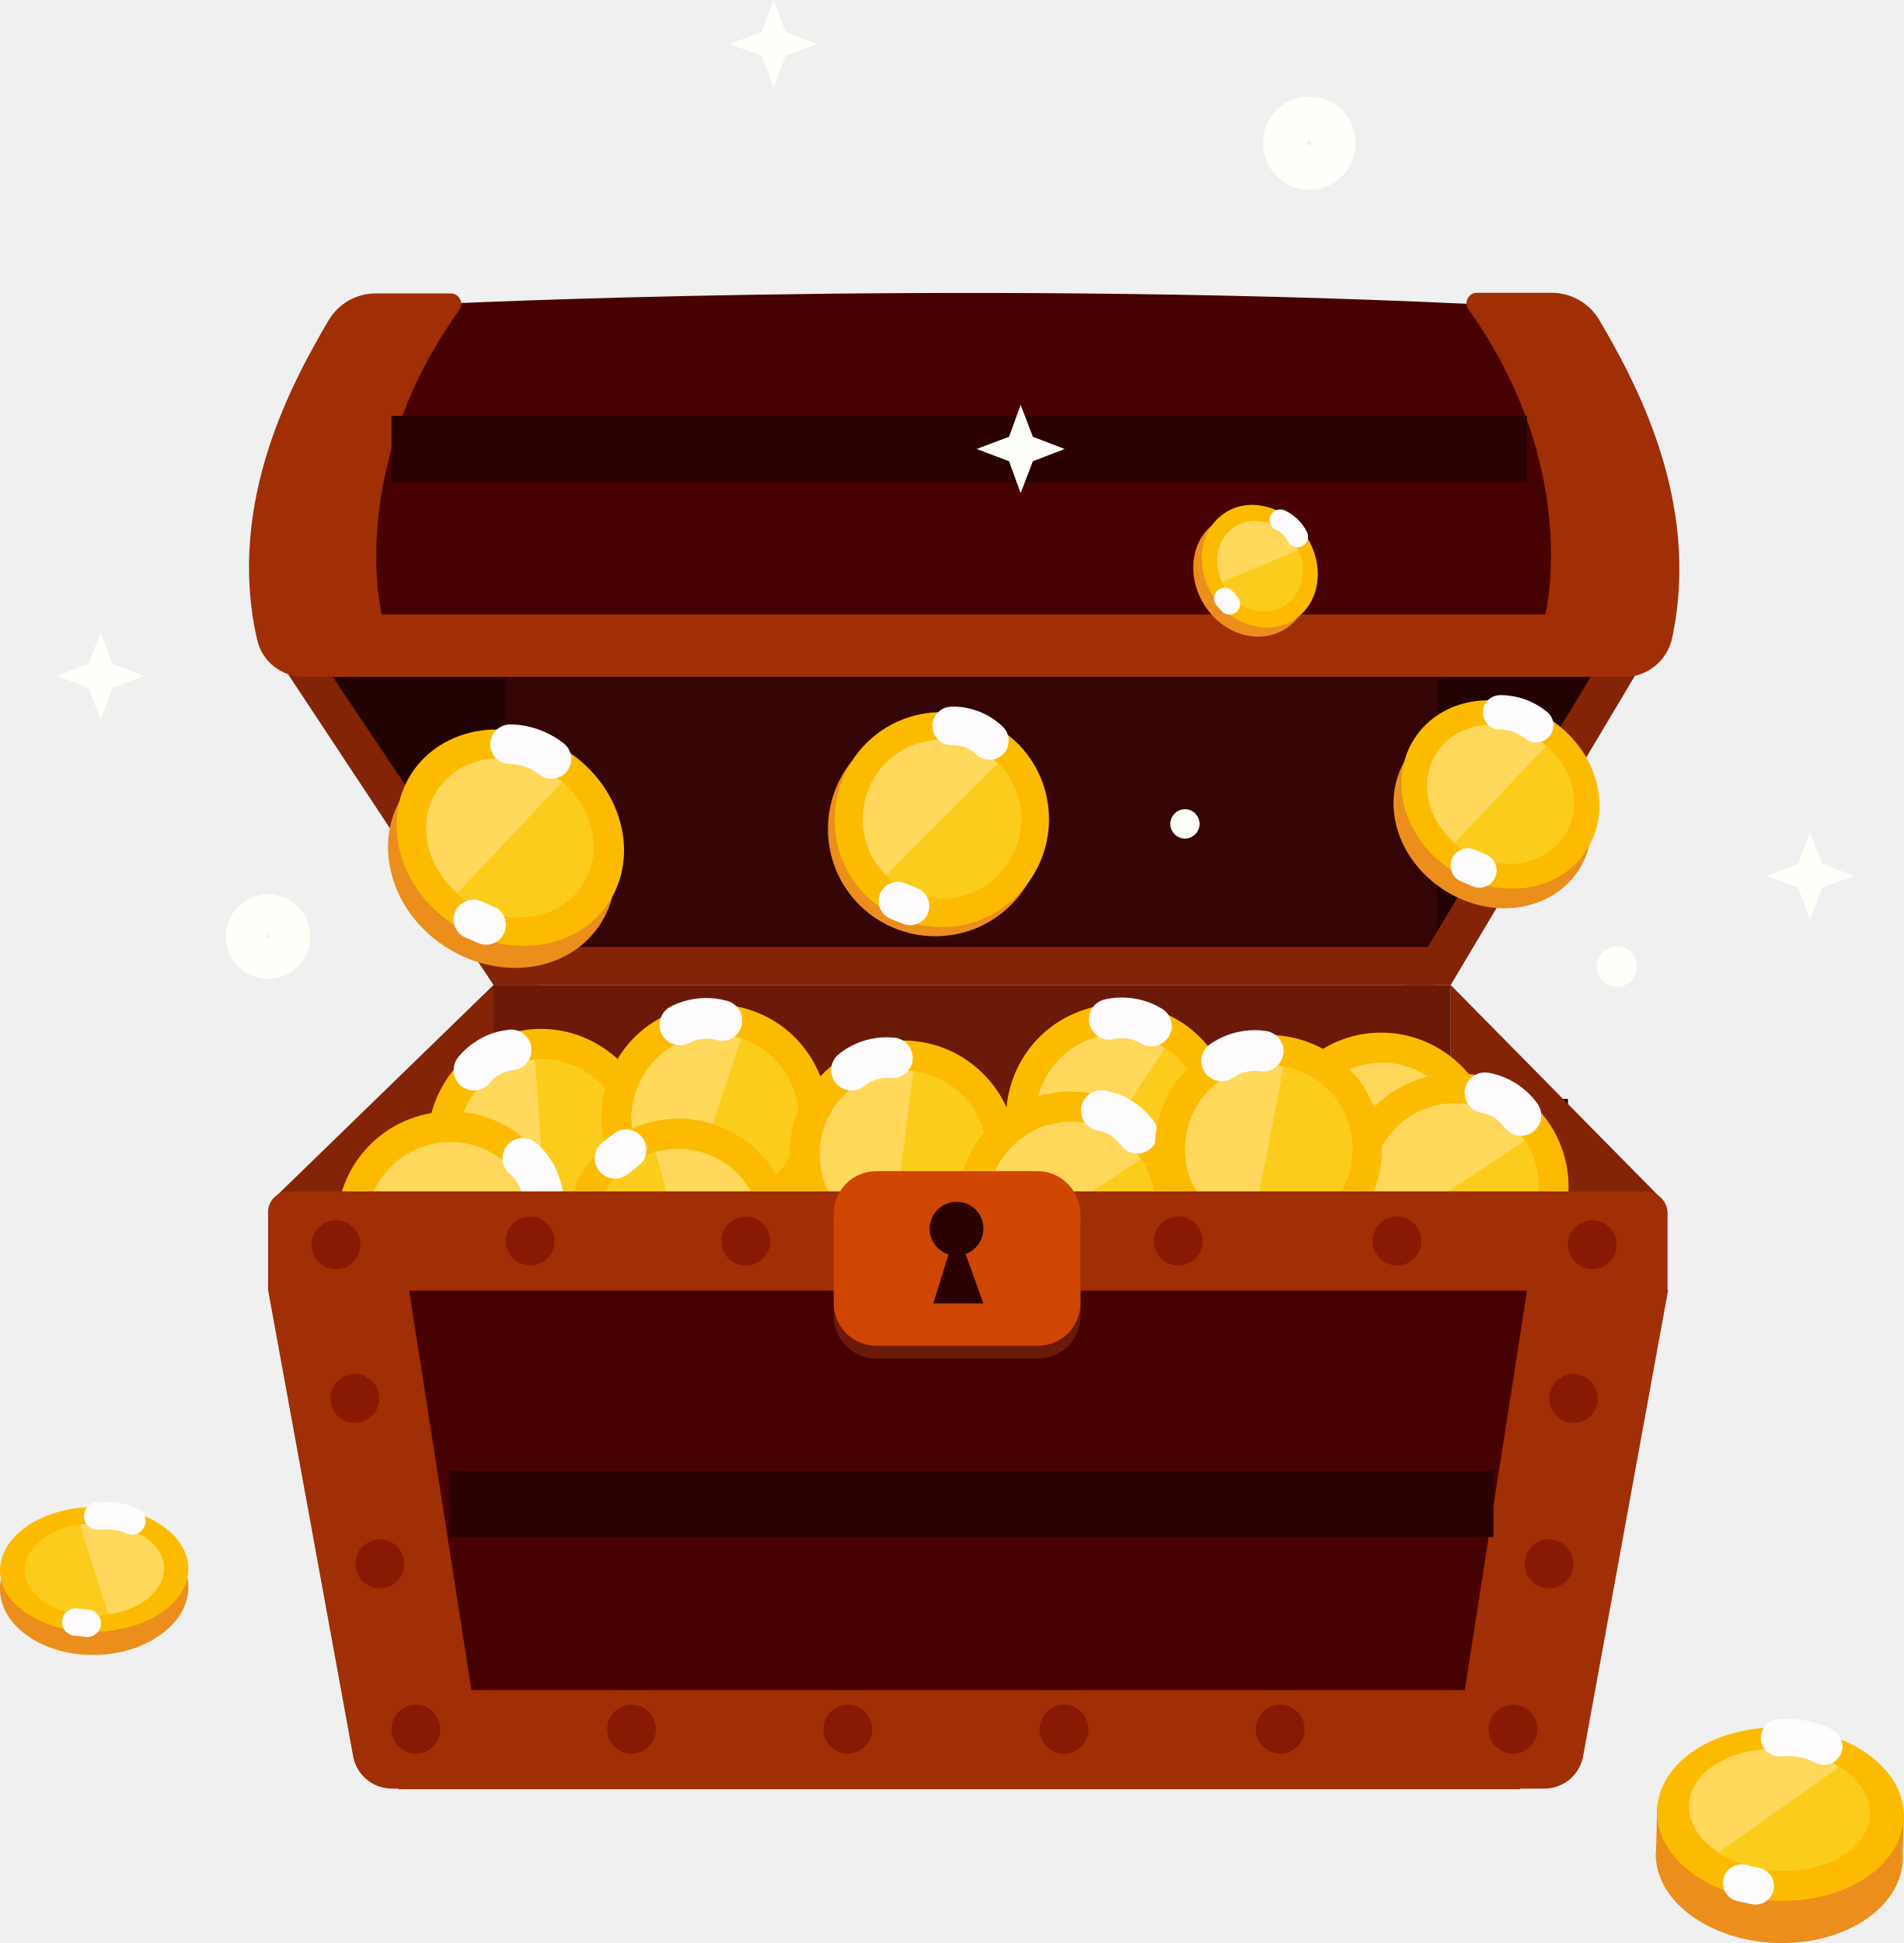
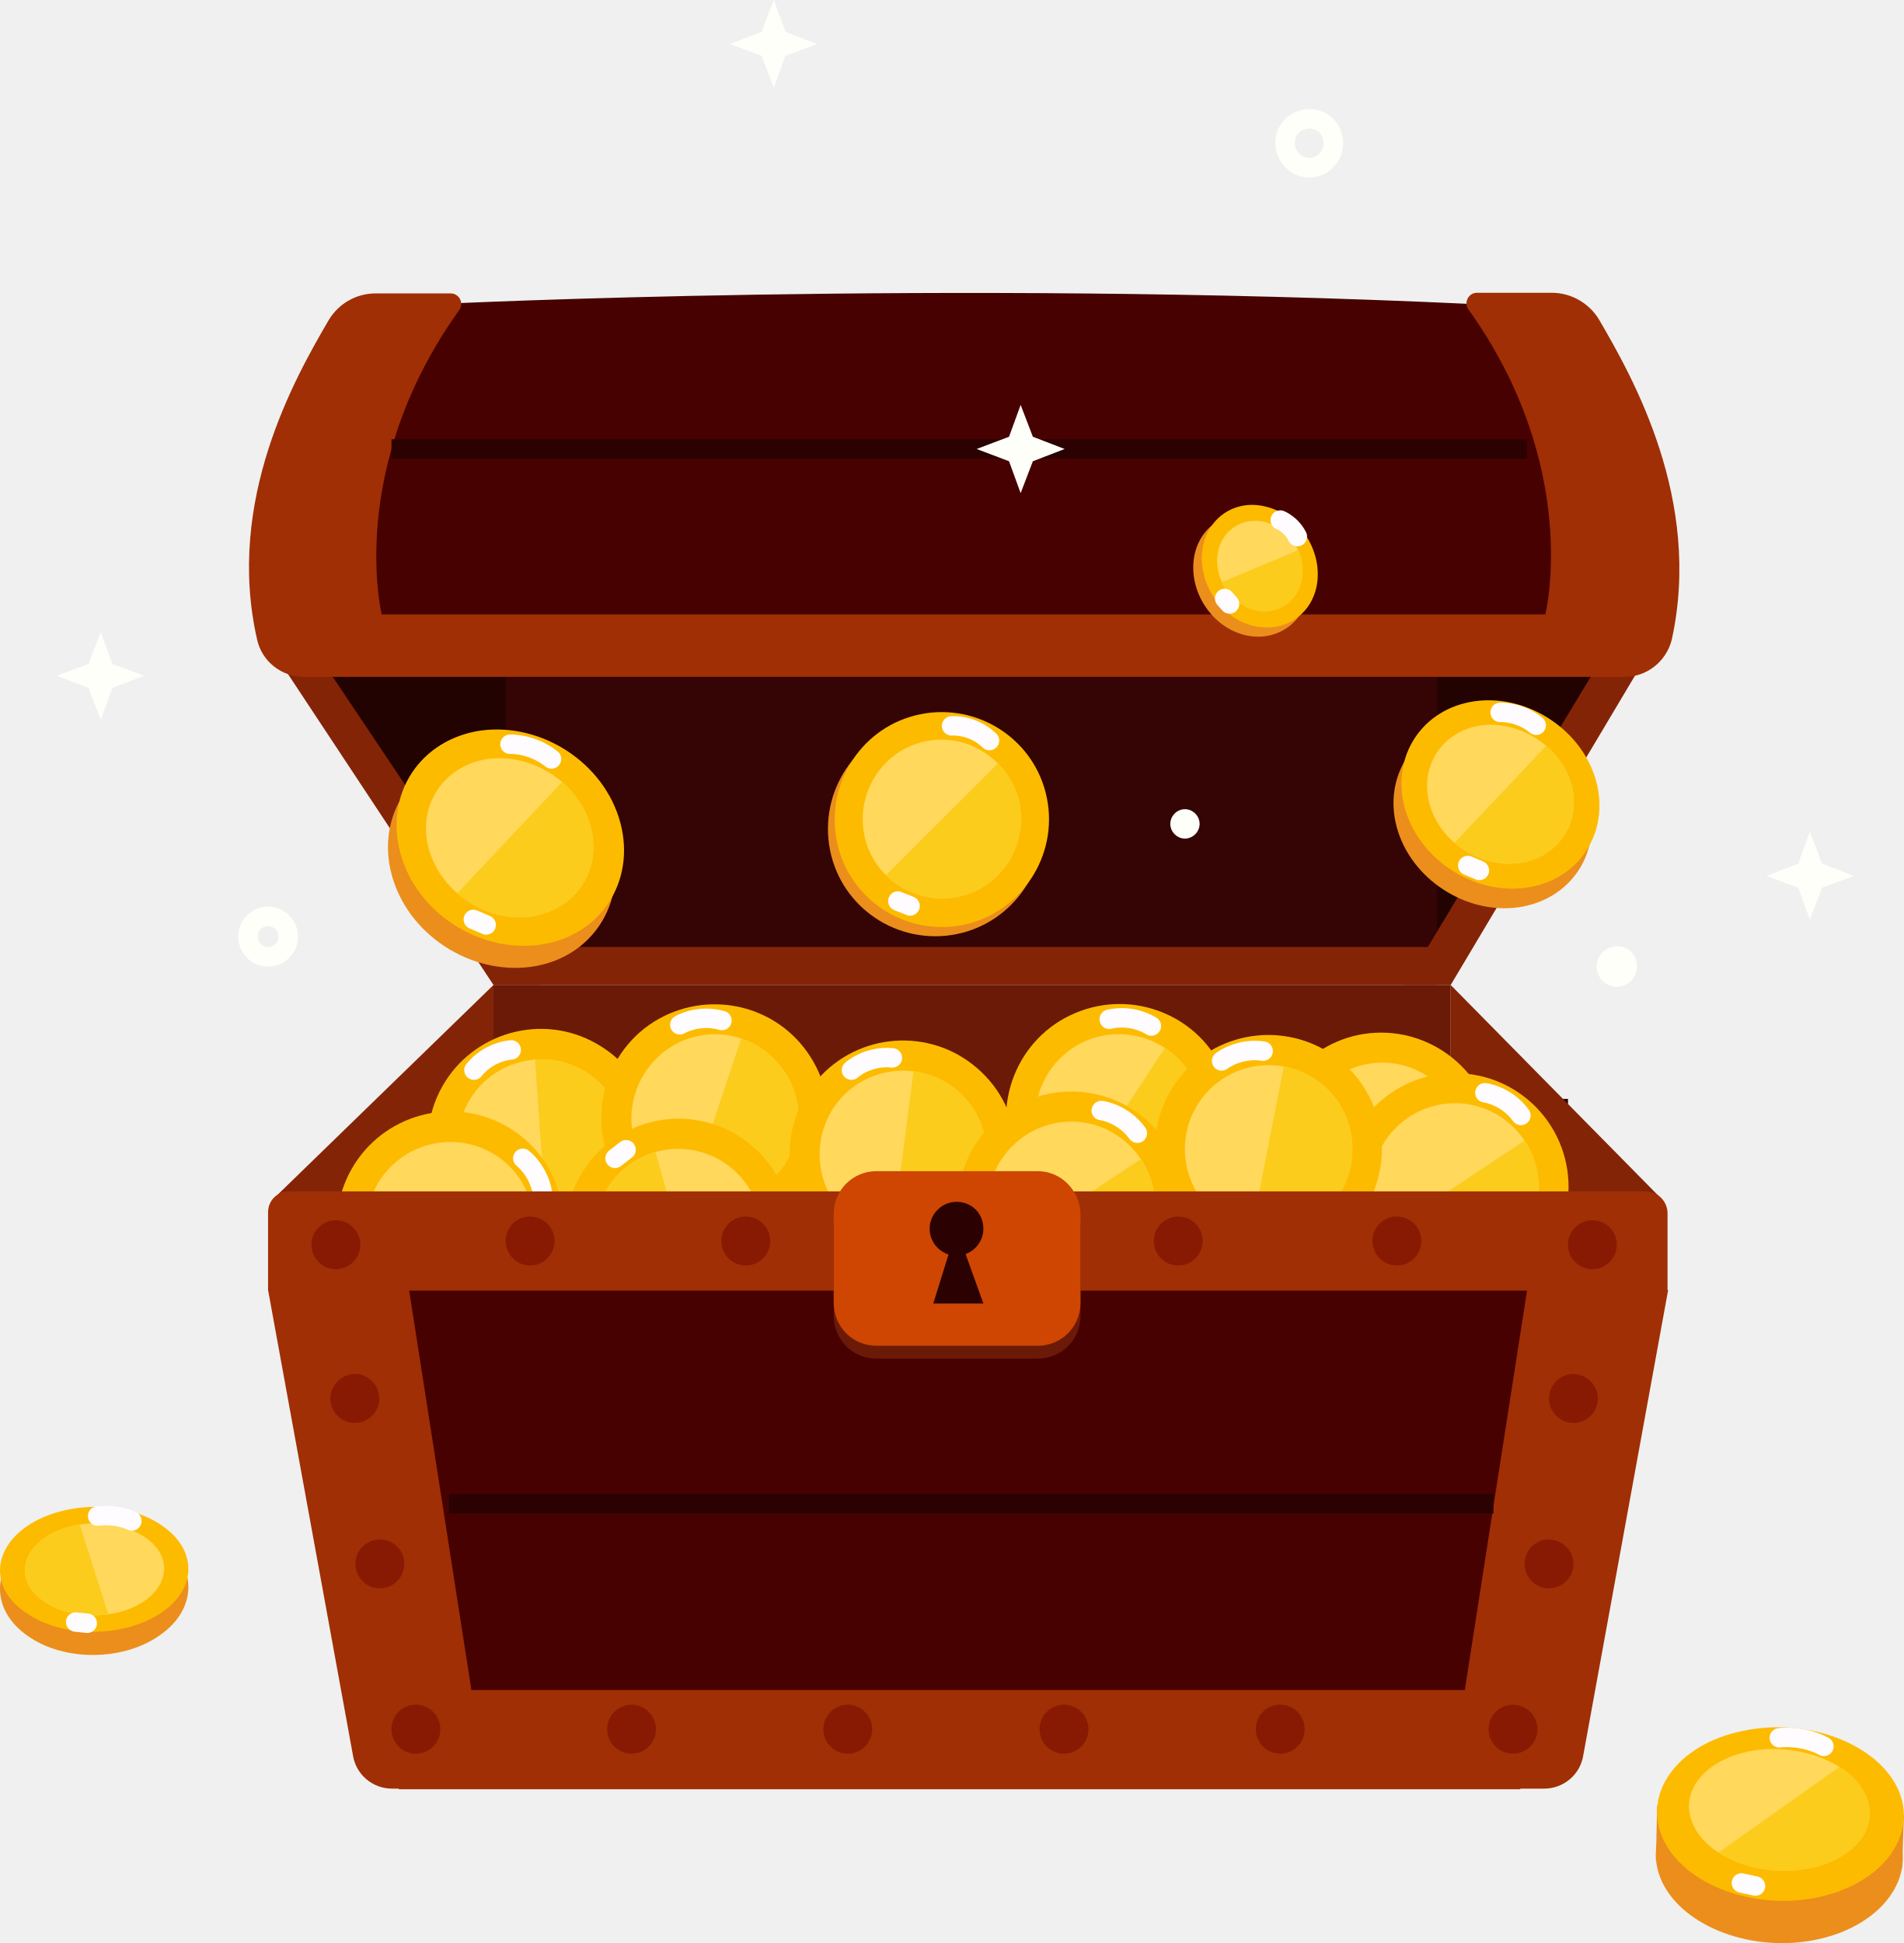
<svg xmlns="http://www.w3.org/2000/svg" width="98" height="100" viewBox="0 0 98 100" fill="none">
  <path d="M14.931 33.134L26.029 49.716H73.976L83.754 32.629L14.931 33.134Z" fill="#230202" />
  <path d="M73.976 24.874H26.029V49.716H73.976V24.874Z" fill="#350404" />
  <path d="M25.4 50.694L14.459 34.142H16.66L27.758 50.694H25.4Z" fill="#842407" />
  <path d="M74.668 50.694L84.886 33.544H82.653L72.31 50.694H74.668Z" fill="#842407" />
  <path d="M73.945 48.739H25.4V50.694H73.945V48.739Z" fill="#842407" />
  <path d="M80.704 56.557H20.055V62.642H80.704V56.557Z" fill="#230202" />
  <path d="M22.822 15.637C22.822 15.637 48.509 14.376 75.548 15.637L79.132 16.393L81.176 33.26L15.434 32.755L18.483 17.15L22.822 15.637Z" fill="#480101" />
  <path d="M14.271 61.507L25.4 50.694V57.629L21.282 61.318L14.271 61.507Z" fill="#842407" />
  <path d="M85.42 61.602L74.668 50.694V57.629L78.377 61.318L85.42 61.602Z" fill="#842407" />
  <path d="M74.668 50.694H25.4V57.661H74.668V50.694Z" fill="#6B1A08" />
  <path d="M82.308 16.456C81.805 15.605 80.861 15.069 79.887 15.069H76.019C75.579 15.069 75.328 15.574 75.579 15.921C81.427 24.086 79.541 31.62 79.541 31.62H52.093H47.063H19.647C19.647 31.62 17.792 24.117 23.64 15.952C23.891 15.605 23.64 15.101 23.199 15.101H19.332C18.326 15.101 17.414 15.637 16.911 16.488C15.182 19.451 11.598 25.757 13.233 32.913C13.484 34.048 14.49 34.836 15.654 34.836H47.126H52.156H83.628C84.76 34.836 85.766 34.048 86.049 32.913C87.621 25.725 84.037 19.42 82.308 16.456Z" fill="#A02F05" />
-   <path d="M20.15 23.108H78.598" stroke="#2B0101" stroke-width="3.418" stroke-miterlimit="10" />
+   <path d="M20.15 23.108H78.598" stroke="#2B0101" strokeWidth="3.418" stroke-miterlimit="10" />
  <path d="M59.922 62.926C56.967 64.187 53.508 62.831 52.251 59.836C50.993 56.873 52.345 53.405 55.332 52.144C58.287 50.883 61.745 52.238 63.003 55.233C64.261 58.197 62.877 61.665 59.922 62.926Z" fill="#FDBB00" />
  <path d="M55.898 53.562C53.728 54.508 52.691 57.03 53.634 59.237C54.577 61.412 57.092 62.453 59.293 61.507C61.463 60.561 62.5 58.039 61.557 55.832C60.614 53.657 58.099 52.648 55.898 53.562Z" fill="#FFD85C" />
  <mask id="mask0_294_132" style="mask-type:luminance" maskUnits="userSpaceOnUse" x="53" y="53" width="9" height="9">
    <path d="M55.898 53.562C53.728 54.508 52.691 57.03 53.634 59.237C54.577 61.412 57.092 62.453 59.293 61.507C61.463 60.561 62.5 58.039 61.557 55.832C60.614 53.657 58.099 52.648 55.898 53.562Z" fill="white" />
  </mask>
  <g mask="url(#mask0_294_132)">
    <path d="M54.766 61.854L60.425 53.216C60.425 53.216 64.355 56.684 61.871 60.088C59.45 63.525 54.766 61.854 54.766 61.854Z" fill="#FBCC1C" />
  </g>
-   <path d="M56.181 62.39L56.841 62.547" stroke="#FFFCFF" stroke-width="2.091" stroke-miterlimit="10" stroke-linecap="round" stroke-linejoin="round" />
-   <path d="M57.092 52.459C57.092 52.459 58.161 52.144 59.262 52.806" stroke="#FFFCFF" stroke-width="2.091" stroke-miterlimit="10" stroke-linecap="round" stroke-linejoin="round" />
+   <path d="M56.181 62.39L56.841 62.547" stroke="#FFFCFF" strokeWidth="2.091" stroke-miterlimit="10" stroke-linecap="round" stroke-linejoin="round" />
+   <path d="M57.092 52.459C57.092 52.459 58.161 52.144 59.262 52.806" stroke="#FFFCFF" strokeWidth="2.091" stroke-miterlimit="10" stroke-linecap="round" stroke-linejoin="round" />
  <path d="M65.266 59.3C65.109 56.084 67.593 53.31 70.8 53.153C74.007 52.995 76.774 55.486 76.931 58.701C77.088 61.917 74.604 64.691 71.397 64.849C68.19 65.006 65.424 62.516 65.266 59.3Z" fill="#FDBB00" />
  <path d="M75.422 58.796C75.296 56.431 73.284 54.571 70.926 54.697C68.568 54.824 66.713 56.841 66.839 59.206C66.964 61.57 68.977 63.43 71.335 63.304C73.693 63.209 75.516 61.16 75.422 58.796Z" fill="#FFD85C" />
  <mask id="mask1_294_132" style="mask-type:luminance" maskUnits="userSpaceOnUse" x="66" y="54" width="10" height="10">
    <path d="M75.422 58.796C75.296 56.431 73.284 54.571 70.926 54.697C68.568 54.824 66.713 56.841 66.839 59.206C66.964 61.57 68.977 63.43 71.335 63.304C73.693 63.209 75.516 61.16 75.422 58.796Z" fill="white" />
  </mask>
  <g mask="url(#mask1_294_132)">
    <path d="M68.065 54.824L74.164 63.178C74.164 63.178 69.574 65.668 67.216 62.169C64.889 58.638 68.065 54.824 68.065 54.824Z" fill="#FBCC1C" />
  </g>
-   <path d="M67.09 55.99L66.712 56.557" stroke="#FFFCFF" stroke-width="2.091" stroke-miterlimit="10" stroke-linecap="round" stroke-linejoin="round" />
-   <path d="M76.05 60.309C76.05 60.309 75.956 61.412 74.981 62.232" stroke="#FFFCFF" stroke-width="2.091" stroke-miterlimit="10" stroke-linecap="round" stroke-linejoin="round" />
+   <path d="M67.09 55.99L66.712 56.557" stroke="#FFFCFF" strokeWidth="2.091" stroke-miterlimit="10" stroke-linecap="round" stroke-linejoin="round" />
+   <path d="M76.05 60.309C76.05 60.309 75.956 61.412 74.981 62.232" stroke="#FFFCFF" strokeWidth="2.091" stroke-miterlimit="10" stroke-linecap="round" stroke-linejoin="round" />
  <path d="M32.946 61.696C31.374 64.502 27.79 65.511 24.991 63.903C22.193 62.327 21.187 58.733 22.759 55.927C24.331 53.121 27.915 52.112 30.713 53.72C33.543 55.328 34.549 58.89 32.946 61.696Z" fill="#FDBB00" />
  <path d="M24.111 56.715C22.948 58.796 23.671 61.412 25.746 62.61C27.821 63.777 30.43 63.052 31.625 60.971C32.788 58.89 32.065 56.274 29.99 55.076C27.915 53.909 25.274 54.634 24.111 56.715Z" fill="#FFD85C" />
  <mask id="mask2_294_132" style="mask-type:luminance" maskUnits="userSpaceOnUse" x="23" y="54" width="10" height="10">
    <path d="M24.111 56.715C22.948 58.796 23.671 61.412 25.746 62.61C27.821 63.777 30.43 63.052 31.625 60.971C32.788 58.89 32.065 56.274 29.99 55.076C27.915 53.909 25.274 54.634 24.111 56.715Z" fill="white" />
  </mask>
  <g mask="url(#mask2_294_132)">
    <path d="M28.198 63.966L27.475 53.657C27.475 53.657 32.694 54.035 32.788 58.228C32.946 62.453 28.198 63.966 28.198 63.966Z" fill="#FBCC1C" />
  </g>
-   <path d="M29.645 63.556L30.273 63.241" stroke="#FFFCFF" stroke-width="2.091" stroke-miterlimit="10" stroke-linecap="round" stroke-linejoin="round" />
-   <path d="M24.394 55.076C24.394 55.076 25.054 54.161 26.312 54.035" stroke="#FFFCFF" stroke-width="2.091" stroke-miterlimit="10" stroke-linecap="round" stroke-linejoin="round" />
+   <path d="M29.645 63.556L30.273 63.241" stroke="#FFFCFF" strokeWidth="2.091" stroke-miterlimit="10" stroke-linecap="round" stroke-linejoin="round" />
+   <path d="M24.394 55.076C24.394 55.076 25.054 54.161 26.312 54.035" stroke="#FFFCFF" strokeWidth="2.091" stroke-miterlimit="10" stroke-linecap="round" stroke-linejoin="round" />
  <path d="M20.275 68.159C17.477 66.551 16.502 62.957 18.106 60.151C19.709 57.346 23.294 56.368 26.092 57.976C28.89 59.584 29.865 63.178 28.261 65.984C26.658 68.789 23.073 69.767 20.275 68.159Z" fill="#FDBB00" />
  <path d="M25.306 59.332C23.231 58.165 20.621 58.89 19.427 60.94C18.263 63.02 18.986 65.637 21.03 66.835C23.105 68.001 25.715 67.308 26.909 65.227C28.073 63.146 27.381 60.498 25.306 59.332Z" fill="#FFD85C" />
  <mask id="mask3_294_132" style="mask-type:luminance" maskUnits="userSpaceOnUse" x="18" y="58" width="10" height="10">
    <path d="M25.306 59.332C23.231 58.165 20.621 58.89 19.427 60.94C18.263 63.02 18.986 65.637 21.03 66.835C23.105 68.001 25.715 67.308 26.909 65.227C28.073 63.146 27.381 60.498 25.306 59.332Z" fill="white" />
  </mask>
  <g mask="url(#mask3_294_132)">
    <path d="M18.043 63.398L28.324 62.736C28.324 62.736 27.947 67.97 23.734 68.064C19.521 68.159 18.043 63.398 18.043 63.398Z" fill="#FBCC1C" />
  </g>
-   <path d="M18.452 64.849L18.766 65.479" stroke="#FFFCFF" stroke-width="2.091" stroke-miterlimit="10" stroke-linecap="round" stroke-linejoin="round" />
-   <path d="M26.909 59.615C26.909 59.615 27.79 60.277 27.947 61.57" stroke="#FFFCFF" stroke-width="2.091" stroke-miterlimit="10" stroke-linecap="round" stroke-linejoin="round" />
+   <path d="M18.452 64.849L18.766 65.479" stroke="#FFFCFF" strokeWidth="2.091" stroke-miterlimit="10" stroke-linecap="round" stroke-linejoin="round" />
+   <path d="M26.909 59.615C26.909 59.615 27.79 60.277 27.947 61.57" stroke="#FFFCFF" strokeWidth="2.091" stroke-miterlimit="10" stroke-linecap="round" stroke-linejoin="round" />
  <path d="M40.397 62.138C37.851 64.124 34.172 63.682 32.191 61.16C30.211 58.607 30.651 54.918 33.166 52.932C35.713 50.946 39.391 51.387 41.372 53.909C43.384 56.463 42.944 60.151 40.397 62.138Z" fill="#FDBB00" />
  <path d="M34.141 54.161C32.286 55.643 31.94 58.354 33.418 60.214C34.895 62.074 37.599 62.421 39.454 60.94C41.309 59.458 41.655 56.746 40.177 54.886C38.7 52.995 35.996 52.68 34.141 54.161Z" fill="#FFD85C" />
  <mask id="mask4_294_132" style="mask-type:luminance" maskUnits="userSpaceOnUse" x="32" y="53" width="10" height="9">
    <path d="M34.141 54.161C32.286 55.643 31.94 58.354 33.418 60.214C34.895 62.074 37.599 62.421 39.454 60.94C41.309 59.458 41.655 56.746 40.177 54.886C38.7 52.995 35.996 52.68 34.141 54.161Z" fill="white" />
  </mask>
  <g mask="url(#mask4_294_132)">
    <path d="M35.147 62.453L38.417 52.648C38.417 52.648 43.101 54.981 41.592 58.922C40.115 62.831 35.147 62.453 35.147 62.453Z" fill="#FBCC1C" />
  </g>
-   <path d="M36.656 62.579L37.347 62.547" stroke="#FFFCFF" stroke-width="2.091" stroke-miterlimit="10" stroke-linecap="round" stroke-linejoin="round" />
-   <path d="M34.99 52.743C34.99 52.743 35.933 52.175 37.159 52.522" stroke="#FFFCFF" stroke-width="2.091" stroke-miterlimit="10" stroke-linecap="round" stroke-linejoin="round" />
+   <path d="M36.656 62.579L37.347 62.547" stroke="#FFFCFF" strokeWidth="2.091" stroke-miterlimit="10" stroke-linecap="round" stroke-linejoin="round" />
+   <path d="M34.99 52.743C34.99 52.743 35.933 52.175 37.159 52.522" stroke="#FFFCFF" strokeWidth="2.091" stroke-miterlimit="10" stroke-linecap="round" stroke-linejoin="round" />
  <path d="M29.362 61.665C30.336 58.575 33.638 56.873 36.687 57.85C39.768 58.827 41.466 62.138 40.492 65.195C39.517 68.285 36.216 69.987 33.166 69.01C30.116 68.033 28.387 64.754 29.362 61.665Z" fill="#FDBB00" />
  <path d="M39.014 64.754C39.737 62.484 38.479 60.057 36.216 59.332C33.952 58.607 31.531 59.868 30.808 62.138C30.085 64.407 31.342 66.835 33.606 67.56C35.87 68.285 38.291 67.024 39.014 64.754Z" fill="#FFD85C" />
  <mask id="mask5_294_132" style="mask-type:luminance" maskUnits="userSpaceOnUse" x="30" y="59" width="10" height="9">
    <path d="M39.014 64.754C39.737 62.484 38.479 60.057 36.216 59.332C33.952 58.607 31.531 59.868 30.808 62.138C30.085 64.407 31.342 66.835 33.606 67.56C35.87 68.285 38.291 67.024 39.014 64.754Z" fill="white" />
  </mask>
  <g mask="url(#mask5_294_132)">
    <path d="M33.512 58.48L36.31 68.443C36.31 68.443 31.154 69.168 30.148 65.038C29.204 60.908 33.512 58.48 33.512 58.48Z" fill="#FBCC1C" />
  </g>
-   <path d="M32.223 59.174L31.657 59.615" stroke="#FFFCFF" stroke-width="2.091" stroke-miterlimit="10" stroke-linecap="round" stroke-linejoin="round" />
-   <path d="M39.077 66.393C39.077 66.393 38.605 67.402 37.41 67.812" stroke="#FFFCFF" stroke-width="2.091" stroke-miterlimit="10" stroke-linecap="round" stroke-linejoin="round" />
+   <path d="M32.223 59.174L31.657 59.615" stroke="#FFFCFF" strokeWidth="2.091" stroke-miterlimit="10" stroke-linecap="round" stroke-linejoin="round" />
+   <path d="M39.077 66.393C39.077 66.393 38.605 67.402 37.41 67.812" stroke="#FFFCFF" strokeWidth="2.091" stroke-miterlimit="10" stroke-linecap="round" stroke-linejoin="round" />
  <path d="M50.898 63.241C48.792 65.7 45.082 65.952 42.661 63.84C40.208 61.728 39.957 58.008 42.063 55.58C44.17 53.121 47.88 52.869 50.301 54.981C52.753 57.093 53.005 60.813 50.898 63.241Z" fill="#FDBB00" />
  <path d="M43.227 56.589C41.686 58.386 41.875 61.129 43.667 62.673C45.459 64.218 48.194 64.029 49.735 62.232C51.276 60.435 51.087 57.692 49.295 56.148C47.503 54.603 44.767 54.792 43.227 56.589Z" fill="#FFD85C" />
  <mask id="mask6_294_132" style="mask-type:luminance" maskUnits="userSpaceOnUse" x="42" y="55" width="9" height="9">
    <path d="M43.227 56.589C41.686 58.386 41.875 61.129 43.667 62.673C45.459 64.218 48.194 64.029 49.735 62.232C51.276 60.435 51.087 57.692 49.295 56.148C47.503 54.603 44.767 54.792 43.227 56.589Z" fill="white" />
  </mask>
  <g mask="url(#mask6_294_132)">
    <path d="M45.805 64.533L47.126 54.288C47.126 54.288 52.156 55.675 51.433 59.836C50.741 63.998 45.805 64.533 45.805 64.533Z" fill="#FBCC1C" />
  </g>
-   <path d="M47.314 64.407L47.974 64.25" stroke="#FFFCFF" stroke-width="2.091" stroke-miterlimit="10" stroke-linecap="round" stroke-linejoin="round" />
-   <path d="M43.824 55.076C43.824 55.076 44.642 54.319 45.931 54.445" stroke="#FFFCFF" stroke-width="2.091" stroke-miterlimit="10" stroke-linecap="round" stroke-linejoin="round" />
+   <path d="M47.314 64.407L47.974 64.25" stroke="#FFFCFF" strokeWidth="2.091" stroke-miterlimit="10" stroke-linecap="round" stroke-linejoin="round" />
+   <path d="M43.824 55.076C43.824 55.076 44.642 54.319 45.931 54.445" stroke="#FFFCFF" strokeWidth="2.091" stroke-miterlimit="10" stroke-linecap="round" stroke-linejoin="round" />
  <path d="M55.143 67.907C51.936 67.907 49.295 65.29 49.295 62.043C49.295 58.796 51.904 56.179 55.143 56.179C58.381 56.179 60.991 58.796 60.991 62.043C60.991 65.29 58.35 67.907 55.143 67.907Z" fill="#FDBB00" />
  <path d="M55.143 57.724C52.785 57.724 50.835 59.647 50.835 62.043C50.835 64.407 52.753 66.362 55.143 66.362C57.501 66.362 59.45 64.439 59.45 62.043C59.45 59.678 57.501 57.724 55.143 57.724Z" fill="#FFD85C" />
  <mask id="mask7_294_132" style="mask-type:luminance" maskUnits="userSpaceOnUse" x="50" y="57" width="10" height="10">
    <path d="M55.143 57.724C52.785 57.724 50.835 59.647 50.835 62.043C50.835 64.407 52.753 66.362 55.143 66.362C57.501 66.362 59.45 64.439 59.45 62.043C59.45 59.678 57.501 57.724 55.143 57.724Z" fill="white" />
  </mask>
  <g mask="url(#mask7_294_132)">
    <path d="M50.835 64.88L59.45 59.174C59.45 59.174 61.682 63.903 58.098 66.078C54.483 68.285 50.835 64.88 50.835 64.88Z" fill="#FBCC1C" />
  </g>
-   <path d="M51.936 65.921L52.502 66.33" stroke="#FFFCFF" stroke-width="2.091" stroke-miterlimit="10" stroke-linecap="round" stroke-linejoin="round" />
-   <path d="M56.684 57.156C56.684 57.156 57.784 57.282 58.539 58.323" stroke="#FFFCFF" stroke-width="2.091" stroke-miterlimit="10" stroke-linecap="round" stroke-linejoin="round" />
+   <path d="M51.936 65.921L52.502 66.33" stroke="#FFFCFF" strokeWidth="2.091" stroke-miterlimit="10" stroke-linecap="round" stroke-linejoin="round" />
+   <path d="M56.684 57.156C56.684 57.156 57.784 57.282 58.539 58.323" stroke="#FFFCFF" strokeWidth="2.091" stroke-miterlimit="10" stroke-linecap="round" stroke-linejoin="round" />
  <path d="M74.888 66.961C71.68 66.961 69.04 64.344 69.04 61.097C69.04 57.882 71.649 55.233 74.888 55.233C78.126 55.233 80.735 57.85 80.735 61.097C80.735 64.344 78.126 66.961 74.888 66.961Z" fill="#FDBB00" />
  <path d="M74.887 56.778C72.529 56.778 70.58 58.701 70.58 61.097C70.58 63.462 72.498 65.416 74.887 65.416C77.246 65.416 79.195 63.493 79.195 61.097C79.195 58.733 77.277 56.778 74.887 56.778Z" fill="#FFD85C" />
  <mask id="mask8_294_132" style="mask-type:luminance" maskUnits="userSpaceOnUse" x="70" y="56" width="10" height="10">
    <path d="M74.887 56.778C72.529 56.778 70.58 58.701 70.58 61.097C70.58 63.462 72.498 65.416 74.887 65.416C77.246 65.416 79.195 63.493 79.195 61.097C79.195 58.733 77.277 56.778 74.887 56.778Z" fill="white" />
  </mask>
  <g mask="url(#mask8_294_132)">
    <path d="M70.58 63.934L79.195 58.228C79.195 58.228 81.427 62.957 77.843 65.132C74.227 67.339 70.58 63.934 70.58 63.934Z" fill="#FBCC1C" />
  </g>
-   <path d="M71.681 64.975L72.247 65.385" stroke="#FFFCFF" stroke-width="2.091" stroke-miterlimit="10" stroke-linecap="round" stroke-linejoin="round" />
-   <path d="M76.428 56.242C76.428 56.242 77.529 56.368 78.283 57.409" stroke="#FFFCFF" stroke-width="2.091" stroke-miterlimit="10" stroke-linecap="round" stroke-linejoin="round" />
+   <path d="M71.681 64.975L72.247 65.385" stroke="#FFFCFF" strokeWidth="2.091" stroke-miterlimit="10" stroke-linecap="round" stroke-linejoin="round" />
+   <path d="M76.428 56.242C76.428 56.242 77.529 56.368 78.283 57.409" stroke="#FFFCFF" strokeWidth="2.091" stroke-miterlimit="10" stroke-linecap="round" stroke-linejoin="round" />
  <path d="M64.103 32.692C62.468 32.314 61.274 30.612 61.431 28.909C61.588 27.207 63.066 26.135 64.701 26.545C66.336 26.923 67.53 28.625 67.373 30.328C67.216 31.999 65.738 33.071 64.103 32.692Z" fill="#EB8E1C" />
  <path d="M64.543 32.219C62.908 31.841 61.714 30.139 61.871 28.436C62.028 26.734 63.506 25.662 65.141 26.072C66.775 26.45 67.97 28.153 67.813 29.855C67.656 31.526 66.21 32.598 64.543 32.219Z" fill="#FDBB00" />
  <path d="M65.078 26.86C63.883 26.576 62.783 27.364 62.657 28.625C62.531 29.887 63.412 31.116 64.606 31.4C65.801 31.683 66.901 30.895 67.027 29.634C67.184 28.405 66.304 27.144 65.078 26.86Z" fill="#FFD85C" />
  <mask id="mask9_294_132" style="mask-type:luminance" maskUnits="userSpaceOnUse" x="62" y="26" width="6" height="6">
    <path d="M65.078 26.86C63.883 26.576 62.783 27.364 62.657 28.625C62.531 29.887 63.412 31.116 64.606 31.4C65.801 31.683 66.901 30.895 67.027 29.634C67.184 28.405 66.304 27.144 65.078 26.86Z" fill="white" />
  </mask>
  <g mask="url(#mask9_294_132)">
    <path d="M62.531 30.107L67.216 28.153C67.216 28.153 68.096 30.895 66.147 31.62C64.198 32.314 62.531 30.107 62.531 30.107Z" fill="#FBCC1C" />
  </g>
-   <path d="M63.034 30.801L63.286 31.084" stroke="#FFFCFF" stroke-width="1.094" stroke-miterlimit="10" stroke-linecap="round" stroke-linejoin="round" />
-   <path d="M65.895 26.765C65.895 26.765 66.461 26.986 66.776 27.617" stroke="#FFFCFF" stroke-width="1.094" stroke-miterlimit="10" stroke-linecap="round" stroke-linejoin="round" />
+   <path d="M63.034 30.801L63.286 31.084" stroke="#FFFCFF" strokeWidth="1.094" stroke-miterlimit="10" stroke-linecap="round" stroke-linejoin="round" />
+   <path d="M65.895 26.765C65.895 26.765 66.461 26.986 66.776 27.617" stroke="#FFFCFF" strokeWidth="1.094" stroke-miterlimit="10" stroke-linecap="round" stroke-linejoin="round" />
  <path d="M27.601 49.716C24.52 50.284 21.218 48.329 20.244 45.303C19.269 42.276 20.967 39.376 24.048 38.777C27.129 38.209 30.43 40.164 31.405 43.19C32.38 46.217 30.651 49.149 27.601 49.716Z" fill="#EB8E1C" />
  <path d="M28.041 48.581C24.96 49.149 21.658 47.194 20.684 44.168C19.709 41.141 21.407 38.241 24.488 37.642C27.569 37.074 30.87 39.029 31.845 42.056C32.82 45.082 31.122 48.014 28.041 48.581Z" fill="#FDBB00" />
  <path d="M24.928 39.092C22.665 39.533 21.407 41.677 22.13 43.884C22.853 46.091 25.274 47.572 27.538 47.131C29.802 46.69 31.059 44.546 30.336 42.339C29.644 40.132 27.192 38.682 24.928 39.092Z" fill="#FFD85C" />
  <mask id="mask10_294_132" style="mask-type:luminance" maskUnits="userSpaceOnUse" x="21" y="39" width="10" height="9">
    <path d="M24.928 39.092C22.665 39.533 21.407 41.677 22.13 43.884C22.853 46.091 25.274 47.572 27.538 47.131C29.802 46.69 31.059 44.546 30.336 42.339C29.644 40.132 27.192 38.682 24.928 39.092Z" fill="white" />
  </mask>
  <g mask="url(#mask10_294_132)">
    <path d="M23.01 46.532L29.487 39.66C29.487 39.66 33.071 43.663 30.273 46.343C27.506 49.054 23.01 46.532 23.01 46.532Z" fill="#FBCC1C" />
  </g>
-   <path d="M24.362 47.32L25.023 47.604" stroke="#FFFCFF" stroke-width="2.033" stroke-miterlimit="10" stroke-linecap="round" stroke-linejoin="round" />
-   <path d="M26.249 38.304C26.249 38.304 27.349 38.241 28.387 39.06" stroke="#FFFCFF" stroke-width="2.033" stroke-miterlimit="10" stroke-linecap="round" stroke-linejoin="round" />
+   <path d="M24.362 47.32L25.023 47.604" stroke="#FFFCFF" strokeWidth="2.033" stroke-miterlimit="10" stroke-linecap="round" stroke-linejoin="round" />
+   <path d="M26.249 38.304C26.249 38.304 27.349 38.241 28.387 39.06" stroke="#FFFCFF" strokeWidth="2.033" stroke-miterlimit="10" stroke-linecap="round" stroke-linejoin="round" />
  <path d="M78.377 46.658C75.705 47.163 72.812 45.429 71.963 42.812C71.114 40.196 72.592 37.642 75.265 37.138C77.937 36.633 80.829 38.367 81.678 40.984C82.559 43.6 81.05 46.154 78.377 46.658Z" fill="#EB8E1C" />
  <path d="M78.786 45.649C76.113 46.154 73.221 44.42 72.372 41.803C71.523 39.187 73.001 36.633 75.673 36.129C78.346 35.624 81.238 37.358 82.087 39.975C82.936 42.591 81.458 45.145 78.786 45.649Z" fill="#FDBB00" />
  <path d="M76.082 37.358C74.101 37.736 73.001 39.596 73.63 41.551C74.258 43.474 76.396 44.767 78.377 44.388C80.358 44.01 81.458 42.15 80.829 40.196C80.169 38.272 78.031 37.011 76.082 37.358Z" fill="#FFD85C" />
  <mask id="mask11_294_132" style="mask-type:luminance" maskUnits="userSpaceOnUse" x="73" y="37" width="9" height="8">
    <path d="M76.082 37.358C74.101 37.736 73.001 39.596 73.63 41.551C74.258 43.474 76.396 44.767 78.377 44.388C80.358 44.01 81.458 42.15 80.829 40.196C80.169 38.272 78.031 37.011 76.082 37.358Z" fill="white" />
  </mask>
  <g mask="url(#mask11_294_132)">
    <path d="M74.384 43.884L80.044 37.894C80.044 37.894 83.156 41.394 80.735 43.726C78.314 46.059 74.384 43.884 74.384 43.884Z" fill="#FBCC1C" />
  </g>
-   <path d="M75.547 44.546L76.145 44.798" stroke="#FFFCFF" stroke-width="1.775" stroke-miterlimit="10" stroke-linecap="round" stroke-linejoin="round" />
-   <path d="M77.214 36.665C77.214 36.665 78.189 36.602 79.069 37.327" stroke="#FFFCFF" stroke-width="1.775" stroke-miterlimit="10" stroke-linecap="round" stroke-linejoin="round" />
+   <path d="M75.547 44.546L76.145 44.798" stroke="#FFFCFF" strokeWidth="1.775" stroke-miterlimit="10" stroke-linecap="round" stroke-linejoin="round" />
+   <path d="M77.214 36.665C77.214 36.665 78.189 36.602 79.069 37.327" stroke="#FFFCFF" strokeWidth="1.775" stroke-miterlimit="10" stroke-linecap="round" stroke-linejoin="round" />
  <path d="M49.232 48.077C46.245 48.676 43.321 46.753 42.724 43.758C42.126 40.763 44.044 37.831 47.031 37.232C50.018 36.633 52.942 38.556 53.539 41.551C54.168 44.546 52.219 47.478 49.232 48.077Z" fill="#EB8E1C" />
  <path d="M49.578 47.604C46.591 48.203 43.667 46.28 43.069 43.285C42.472 40.29 44.39 37.358 47.377 36.759C50.364 36.16 53.288 38.083 53.885 41.078C54.482 44.042 52.564 46.974 49.578 47.604Z" fill="#FDBB00" />
  <path d="M47.66 38.146C45.459 38.588 44.044 40.763 44.484 42.97C44.925 45.176 47.094 46.595 49.295 46.154C51.496 45.712 52.911 43.537 52.47 41.33C51.999 39.155 49.861 37.705 47.66 38.146Z" fill="#FFD85C" />
  <mask id="mask12_294_132" style="mask-type:luminance" maskUnits="userSpaceOnUse" x="44" y="38" width="9" height="9">
    <path d="M47.66 38.146C45.459 38.588 44.044 40.763 44.484 42.97C44.925 45.176 47.094 46.595 49.295 46.154C51.496 45.712 52.911 43.537 52.47 41.33C51.999 39.155 49.861 37.705 47.66 38.146Z" fill="white" />
  </mask>
  <g mask="url(#mask12_294_132)">
    <path d="M45.019 45.618L51.936 38.714C51.936 38.714 54.891 42.654 51.967 45.366C49.043 48.045 45.019 45.618 45.019 45.618Z" fill="#FBCC1C" />
  </g>
-   <path d="M46.213 46.374L46.842 46.627" stroke="#FFFCFF" stroke-width="1.977" stroke-miterlimit="10" stroke-linecap="round" stroke-linejoin="round" />
-   <path d="M48.98 37.358C48.98 37.358 50.049 37.264 50.93 38.115" stroke="#FFFCFF" stroke-width="1.977" stroke-miterlimit="10" stroke-linecap="round" stroke-linejoin="round" />
+   <path d="M46.213 46.374L46.842 46.627" stroke="#FFFCFF" strokeWidth="1.977" stroke-miterlimit="10" stroke-linecap="round" stroke-linejoin="round" />
+   <path d="M48.98 37.358C48.98 37.358 50.049 37.264 50.93 38.115" stroke="#FFFCFF" strokeWidth="1.977" stroke-miterlimit="10" stroke-linecap="round" stroke-linejoin="round" />
  <path d="M69.448 63.241C67.184 65.542 63.474 65.574 61.179 63.304C58.884 61.034 58.853 57.314 61.116 55.013C63.38 52.711 67.09 52.68 69.385 54.95C71.68 57.219 71.712 60.94 69.448 63.241Z" fill="#FDBB00" />
  <path d="M62.217 56.116C60.55 57.818 60.582 60.561 62.28 62.232C63.977 63.903 66.713 63.871 68.379 62.169C70.045 60.467 70.014 57.724 68.316 56.053C66.587 54.382 63.883 54.414 62.217 56.116Z" fill="#FFD85C" />
  <mask id="mask13_294_132" style="mask-type:luminance" maskUnits="userSpaceOnUse" x="60" y="54" width="10" height="10">
    <path d="M62.217 56.116C60.55 57.818 60.582 60.561 62.28 62.232C63.977 63.903 66.713 63.871 68.379 62.169C70.045 60.467 70.014 57.724 68.316 56.053C66.587 54.382 63.883 54.414 62.217 56.116Z" fill="white" />
  </mask>
  <g mask="url(#mask13_294_132)">
    <path d="M64.26 64.187L66.241 54.035C66.241 54.035 71.177 55.738 70.203 59.836C69.228 63.966 64.26 64.187 64.26 64.187Z" fill="#FBCC1C" />
  </g>
-   <path d="M65.769 64.155L66.461 64.029" stroke="#FFFCFF" stroke-width="2.091" stroke-miterlimit="10" stroke-linecap="round" stroke-linejoin="round" />
-   <path d="M62.877 54.603C62.877 54.603 63.757 53.909 65.015 54.098" stroke="#FFFCFF" stroke-width="2.091" stroke-miterlimit="10" stroke-linecap="round" stroke-linejoin="round" />
+   <path d="M65.769 64.155L66.461 64.029" stroke="#FFFCFF" strokeWidth="2.091" stroke-miterlimit="10" stroke-linecap="round" stroke-linejoin="round" />
+   <path d="M62.877 54.603C62.877 54.603 63.757 53.909 65.015 54.098" stroke="#FFFCFF" strokeWidth="2.091" stroke-miterlimit="10" stroke-linecap="round" stroke-linejoin="round" />
  <path d="M52.533 20.839L53.162 22.478L54.797 23.108L53.162 23.739L52.533 25.378L51.936 23.739L50.27 23.108L51.936 22.478L52.533 20.839Z" fill="#FFFFFA" />
  <path d="M5.184 32.535L5.781 34.174L7.416 34.773L5.781 35.404L5.184 37.043L4.555 35.404L2.92 34.773L4.555 34.174L5.184 32.535Z" fill="#FFFFFA" />
  <path d="M93.154 42.812L93.783 44.451L95.418 45.082L93.783 45.681L93.154 47.32L92.557 45.681L90.922 45.082L92.557 44.451L93.154 42.812Z" fill="#FFFFFA" />
  <path d="M39.831 0L40.428 1.639L42.063 2.27L40.428 2.869L39.831 4.508L39.202 2.869L37.567 2.27L39.202 1.639L39.831 0Z" fill="#FFFFFA" />
-   <path d="M66.619 8.354C66.084 7.913 65.99 7.125 66.398 6.589C66.839 6.053 67.625 5.958 68.159 6.368C68.694 6.81 68.788 7.598 68.379 8.134C67.939 8.701 67.153 8.796 66.619 8.354Z" stroke="#FFFFFA" stroke-width="2.272" stroke-miterlimit="10" />
+   <path d="M66.619 8.354C66.084 7.913 65.99 7.125 66.398 6.589C66.839 6.053 67.625 5.958 68.159 6.368C68.694 6.81 68.788 7.598 68.379 8.134C67.939 8.701 67.153 8.796 66.619 8.354Z" stroke="#FFFFFA" strokeWidth="2.272" stroke-miterlimit="10" />
  <path d="M84.256 49.748C84.256 50.315 83.785 50.788 83.219 50.788C82.653 50.788 82.181 50.315 82.181 49.748C82.181 49.18 82.653 48.707 83.219 48.707C83.816 48.676 84.256 49.149 84.256 49.748Z" fill="#FFFFFA" />
-   <path d="M13.798 49.243C14.371 49.243 14.836 48.778 14.836 48.203C14.836 47.629 14.371 47.163 13.798 47.163C13.225 47.163 12.761 47.629 12.761 48.203C12.761 48.778 13.225 49.243 13.798 49.243Z" stroke="#FFFFFA" stroke-width="2.272" stroke-miterlimit="10" />
+   <path d="M13.798 49.243C14.371 49.243 14.836 48.778 14.836 48.203C14.836 47.629 14.371 47.163 13.798 47.163C13.225 47.163 12.761 47.629 12.761 48.203C12.761 48.778 13.225 49.243 13.798 49.243Z" stroke="#FFFFFA" strokeWidth="2.272" stroke-miterlimit="10" />
  <path d="M60.99 41.646C61.399 41.646 61.745 41.992 61.745 42.402C61.745 42.812 61.399 43.159 60.99 43.159C60.582 43.159 60.236 42.812 60.236 42.402C60.236 41.992 60.582 41.646 60.99 41.646Z" fill="#FFFFFA" />
  <path d="M1.411 79.319C3.297 77.932 6.379 77.9 8.265 79.225C10.151 80.549 10.183 82.755 8.296 84.111C6.41 85.498 3.329 85.53 1.442 84.206C-0.476 82.882 -0.476 80.706 1.411 79.319Z" fill="#EB8E1C" />
  <path d="M1.411 78.531C3.297 77.27 6.379 77.207 8.265 78.468C10.151 79.697 10.183 81.746 8.296 83.008C6.41 84.269 3.329 84.332 1.442 83.071C-0.476 81.873 -0.476 79.823 1.411 78.531Z" fill="#FDBB00" />
  <path d="M2.323 79.13C0.939 80.076 0.939 81.589 2.354 82.472C3.738 83.386 6.033 83.354 7.416 82.409C8.799 81.463 8.799 79.95 7.385 79.067C5.97 78.153 3.706 78.184 2.323 79.13Z" fill="#FFD85C" />
  <mask id="mask14_294_132" style="mask-type:luminance" maskUnits="userSpaceOnUse" x="1" y="78" width="8" height="6">
    <path d="M2.323 79.13C0.939 80.076 0.939 81.589 2.354 82.472C3.738 83.386 6.033 83.354 7.416 82.409C8.799 81.463 8.799 79.95 7.385 79.067C5.97 78.153 3.706 78.184 2.323 79.13Z" fill="white" />
  </mask>
  <g mask="url(#mask14_294_132)">
    <path d="M5.718 83.543L3.957 77.995C3.957 77.995 -0.13 79.004 0.719 81.242C1.599 83.481 5.718 83.543 5.718 83.543Z" fill="#FBCC1C" />
  </g>
-   <path d="M4.492 83.543L3.895 83.481" stroke="#FFFCFF" stroke-width="1.412" stroke-miterlimit="10" stroke-linecap="round" stroke-linejoin="round" />
-   <path d="M6.787 78.279C6.787 78.279 6.064 77.9 5.026 78.026" stroke="#FFFCFF" stroke-width="1.412" stroke-miterlimit="10" stroke-linecap="round" stroke-linejoin="round" />
+   <path d="M4.492 83.543L3.895 83.481" stroke="#FFFCFF" strokeWidth="1.412" stroke-miterlimit="10" stroke-linecap="round" stroke-linejoin="round" />
+   <path d="M6.787 78.279C6.787 78.279 6.064 77.9 5.026 78.026" stroke="#FFFCFF" strokeWidth="1.412" stroke-miterlimit="10" stroke-linecap="round" stroke-linejoin="round" />
  <path d="M93.563 99.811C90.231 100.536 86.646 99.18 85.546 96.847C84.445 94.483 86.269 91.961 89.602 91.267C92.934 90.542 96.519 91.898 97.619 94.231C98.719 96.564 96.896 99.086 93.563 99.811Z" fill="#EB8E1C" />
  <path d="M85.231 95.744L85.294 92.938L97.996 93.38L97.902 96.122L91.551 99.338L85.231 95.744Z" fill="#EB8E1C" />
  <path d="M93.626 97.636C90.293 98.361 86.709 97.005 85.609 94.672C84.508 92.308 86.332 89.786 89.665 89.092C92.997 88.367 96.582 89.723 97.682 92.055C98.751 94.388 96.959 96.91 93.626 97.636Z" fill="#FDBB00" />
  <path d="M90.419 90.069C87.935 90.416 86.426 92.055 87.086 93.758C87.715 95.46 90.262 96.564 92.746 96.217C95.229 95.87 96.739 94.231 96.078 92.528C95.45 90.858 92.903 89.754 90.419 90.069Z" fill="#FFD85C" />
  <mask id="mask15_294_132" style="mask-type:luminance" maskUnits="userSpaceOnUse" x="86" y="90" width="11" height="7">
    <path d="M90.419 90.069C87.935 90.416 86.426 92.055 87.086 93.758C87.715 95.46 90.262 96.564 92.746 96.217C95.229 95.87 96.739 94.231 96.078 92.528C95.45 90.858 92.903 89.754 90.419 90.069Z" fill="white" />
  </mask>
  <g mask="url(#mask15_294_132)">
    <path d="M87.841 95.775L95.324 90.479C95.324 90.479 98.939 93.537 95.764 95.586C92.588 97.636 87.841 95.775 87.841 95.775Z" fill="#FBCC1C" />
  </g>
-   <path d="M89.633 96.91L90.356 97.068" stroke="#FFFCFF" stroke-width="1.906" stroke-miterlimit="10" stroke-linecap="round" stroke-linejoin="round" />
-   <path d="M91.582 89.439C91.582 89.439 92.777 89.281 93.878 89.88" stroke="#FFFCFF" stroke-width="1.906" stroke-miterlimit="10" stroke-linecap="round" stroke-linejoin="round" />
+   <path d="M89.633 96.91L90.356 97.068" stroke="#FFFCFF" strokeWidth="1.906" stroke-miterlimit="10" stroke-linecap="round" stroke-linejoin="round" />
+   <path d="M91.582 89.439C91.582 89.439 92.777 89.281 93.878 89.88" stroke="#FFFCFF" strokeWidth="1.906" stroke-miterlimit="10" stroke-linecap="round" stroke-linejoin="round" />
  <path d="M79.132 63.525H18.483V89.187H79.132V63.525Z" fill="#480101" />
  <path d="M21.061 66.425L25.054 92.055H20.181C19.175 92.055 18.326 91.33 18.169 90.353L13.798 66.393H21.061V66.425Z" fill="#A02F05" />
  <path d="M78.597 66.425L74.604 92.055H79.477C80.483 92.055 81.332 91.33 81.49 90.353L85.86 66.393H78.597V66.425Z" fill="#A02F05" />
  <path d="M78.251 86.98H20.526V92.087H78.251V86.98Z" fill="#A02F05" />
  <path d="M85.829 66.425H13.798V62.39C13.798 61.791 14.27 61.318 14.867 61.318H84.697C85.325 61.318 85.829 61.822 85.829 62.453V66.425Z" fill="#A02F05" />
  <path d="M79.132 88.998C79.132 89.691 78.566 90.258 77.874 90.258C77.183 90.258 76.617 89.691 76.617 88.998C76.617 88.304 77.183 87.736 77.874 87.736C78.566 87.736 79.132 88.304 79.132 88.998Z" fill="#881A03" />
  <path d="M80.987 80.486C80.987 81.179 80.421 81.746 79.729 81.746C79.038 81.746 78.472 81.179 78.472 80.486C78.472 79.792 79.038 79.225 79.729 79.225C80.421 79.256 80.987 79.792 80.987 80.486Z" fill="#881A03" />
  <path d="M82.245 71.974C82.245 72.667 81.679 73.234 80.987 73.234C80.295 73.234 79.73 72.667 79.73 71.974C79.73 71.28 80.295 70.713 80.987 70.713C81.71 70.744 82.245 71.311 82.245 71.974Z" fill="#881A03" />
  <path d="M83.219 64.061C83.219 64.754 82.653 65.322 81.962 65.322C81.27 65.322 80.704 64.754 80.704 64.061C80.704 63.367 81.27 62.8 81.962 62.8C82.653 62.8 83.219 63.367 83.219 64.061Z" fill="#881A03" />
  <path d="M20.149 88.998C20.149 89.691 20.715 90.258 21.407 90.258C22.099 90.258 22.665 89.691 22.665 88.998C22.665 88.304 22.099 87.736 21.407 87.736C20.684 87.736 20.149 88.304 20.149 88.998Z" fill="#881A03" />
  <path d="M31.248 88.998C31.248 89.691 31.814 90.258 32.506 90.258C33.197 90.258 33.763 89.691 33.763 88.998C33.763 88.304 33.197 87.736 32.506 87.736C31.814 87.736 31.248 88.304 31.248 88.998Z" fill="#881A03" />
  <path d="M42.378 88.998C42.378 89.691 42.944 90.258 43.636 90.258C44.327 90.258 44.893 89.691 44.893 88.998C44.893 88.304 44.327 87.736 43.636 87.736C42.944 87.736 42.378 88.304 42.378 88.998Z" fill="#881A03" />
  <path d="M53.508 88.998C53.508 89.691 54.074 90.258 54.765 90.258C55.457 90.258 56.023 89.691 56.023 88.998C56.023 88.304 55.457 87.736 54.765 87.736C54.074 87.736 53.508 88.304 53.508 88.998Z" fill="#881A03" />
  <path d="M64.638 88.998C64.638 89.691 65.204 90.258 65.895 90.258C66.587 90.258 67.153 89.691 67.153 88.998C67.153 88.304 66.587 87.736 65.895 87.736C65.172 87.736 64.638 88.304 64.638 88.998Z" fill="#881A03" />
  <path d="M26.029 63.871C26.029 64.565 26.595 65.132 27.286 65.132C27.978 65.132 28.544 64.565 28.544 63.871C28.544 63.178 27.978 62.61 27.286 62.61C26.563 62.61 26.029 63.178 26.029 63.871Z" fill="#881A03" />
  <path d="M38.385 65.132C39.08 65.132 39.643 64.568 39.643 63.871C39.643 63.175 39.08 62.61 38.385 62.61C37.691 62.61 37.127 63.175 37.127 63.871C37.127 64.568 37.691 65.132 38.385 65.132Z" fill="#881A03" />
  <path d="M60.645 65.132C61.339 65.132 61.902 64.568 61.902 63.871C61.902 63.175 61.339 62.61 60.645 62.61C59.95 62.61 59.387 63.175 59.387 63.871C59.387 64.568 59.95 65.132 60.645 65.132Z" fill="#881A03" />
  <path d="M70.643 63.871C70.643 64.565 71.209 65.132 71.901 65.132C72.592 65.132 73.158 64.565 73.158 63.871C73.158 63.178 72.592 62.61 71.901 62.61C71.178 62.61 70.643 63.178 70.643 63.871Z" fill="#881A03" />
  <path d="M18.294 80.486C18.294 81.179 18.86 81.746 19.552 81.746C20.244 81.746 20.81 81.179 20.81 80.486C20.81 79.792 20.244 79.225 19.552 79.225C18.829 79.256 18.294 79.792 18.294 80.486Z" fill="#881A03" />
  <path d="M17.005 71.974C17.005 72.667 17.571 73.234 18.263 73.234C18.955 73.234 19.521 72.667 19.521 71.974C19.521 71.28 18.955 70.713 18.263 70.713C17.571 70.713 17.005 71.311 17.005 71.974Z" fill="#881A03" />
  <path d="M16.031 64.061C16.031 64.754 16.597 65.322 17.288 65.322C17.98 65.322 18.546 64.754 18.546 64.061C18.546 63.367 17.98 62.8 17.288 62.8C16.597 62.8 16.031 63.367 16.031 64.061Z" fill="#881A03" />
  <path d="M53.413 60.94H45.113C43.887 60.94 42.912 61.917 42.912 63.146V67.718C42.912 68.947 43.887 69.924 45.113 69.924H53.413C54.639 69.924 55.614 68.947 55.614 67.718V63.146C55.583 61.917 54.608 60.94 53.413 60.94Z" fill="#6B1A08" />
  <path d="M53.413 60.277H45.113C43.887 60.277 42.912 61.255 42.912 62.484V67.055C42.912 68.285 43.887 69.262 45.113 69.262H53.413C54.639 69.262 55.614 68.285 55.614 67.055V62.484C55.583 61.255 54.608 60.277 53.413 60.277Z" fill="#CE4602" />
  <path d="M50.615 63.241C50.615 63.998 49.986 64.628 49.231 64.628C48.477 64.628 47.848 63.998 47.848 63.241C47.848 62.484 48.477 61.854 49.231 61.854C50.017 61.854 50.615 62.453 50.615 63.241Z" fill="#2B0101" />
  <path d="M49.231 63.241L48.037 67.087H50.615L49.231 63.241Z" fill="#2B0101" />
-   <path d="M23.105 77.396H76.868" stroke="#2B0101" stroke-width="3.418" stroke-miterlimit="10" />
+   <path d="M23.105 77.396H76.868" stroke="#2B0101" strokeWidth="3.418" stroke-miterlimit="10" />
</svg>
